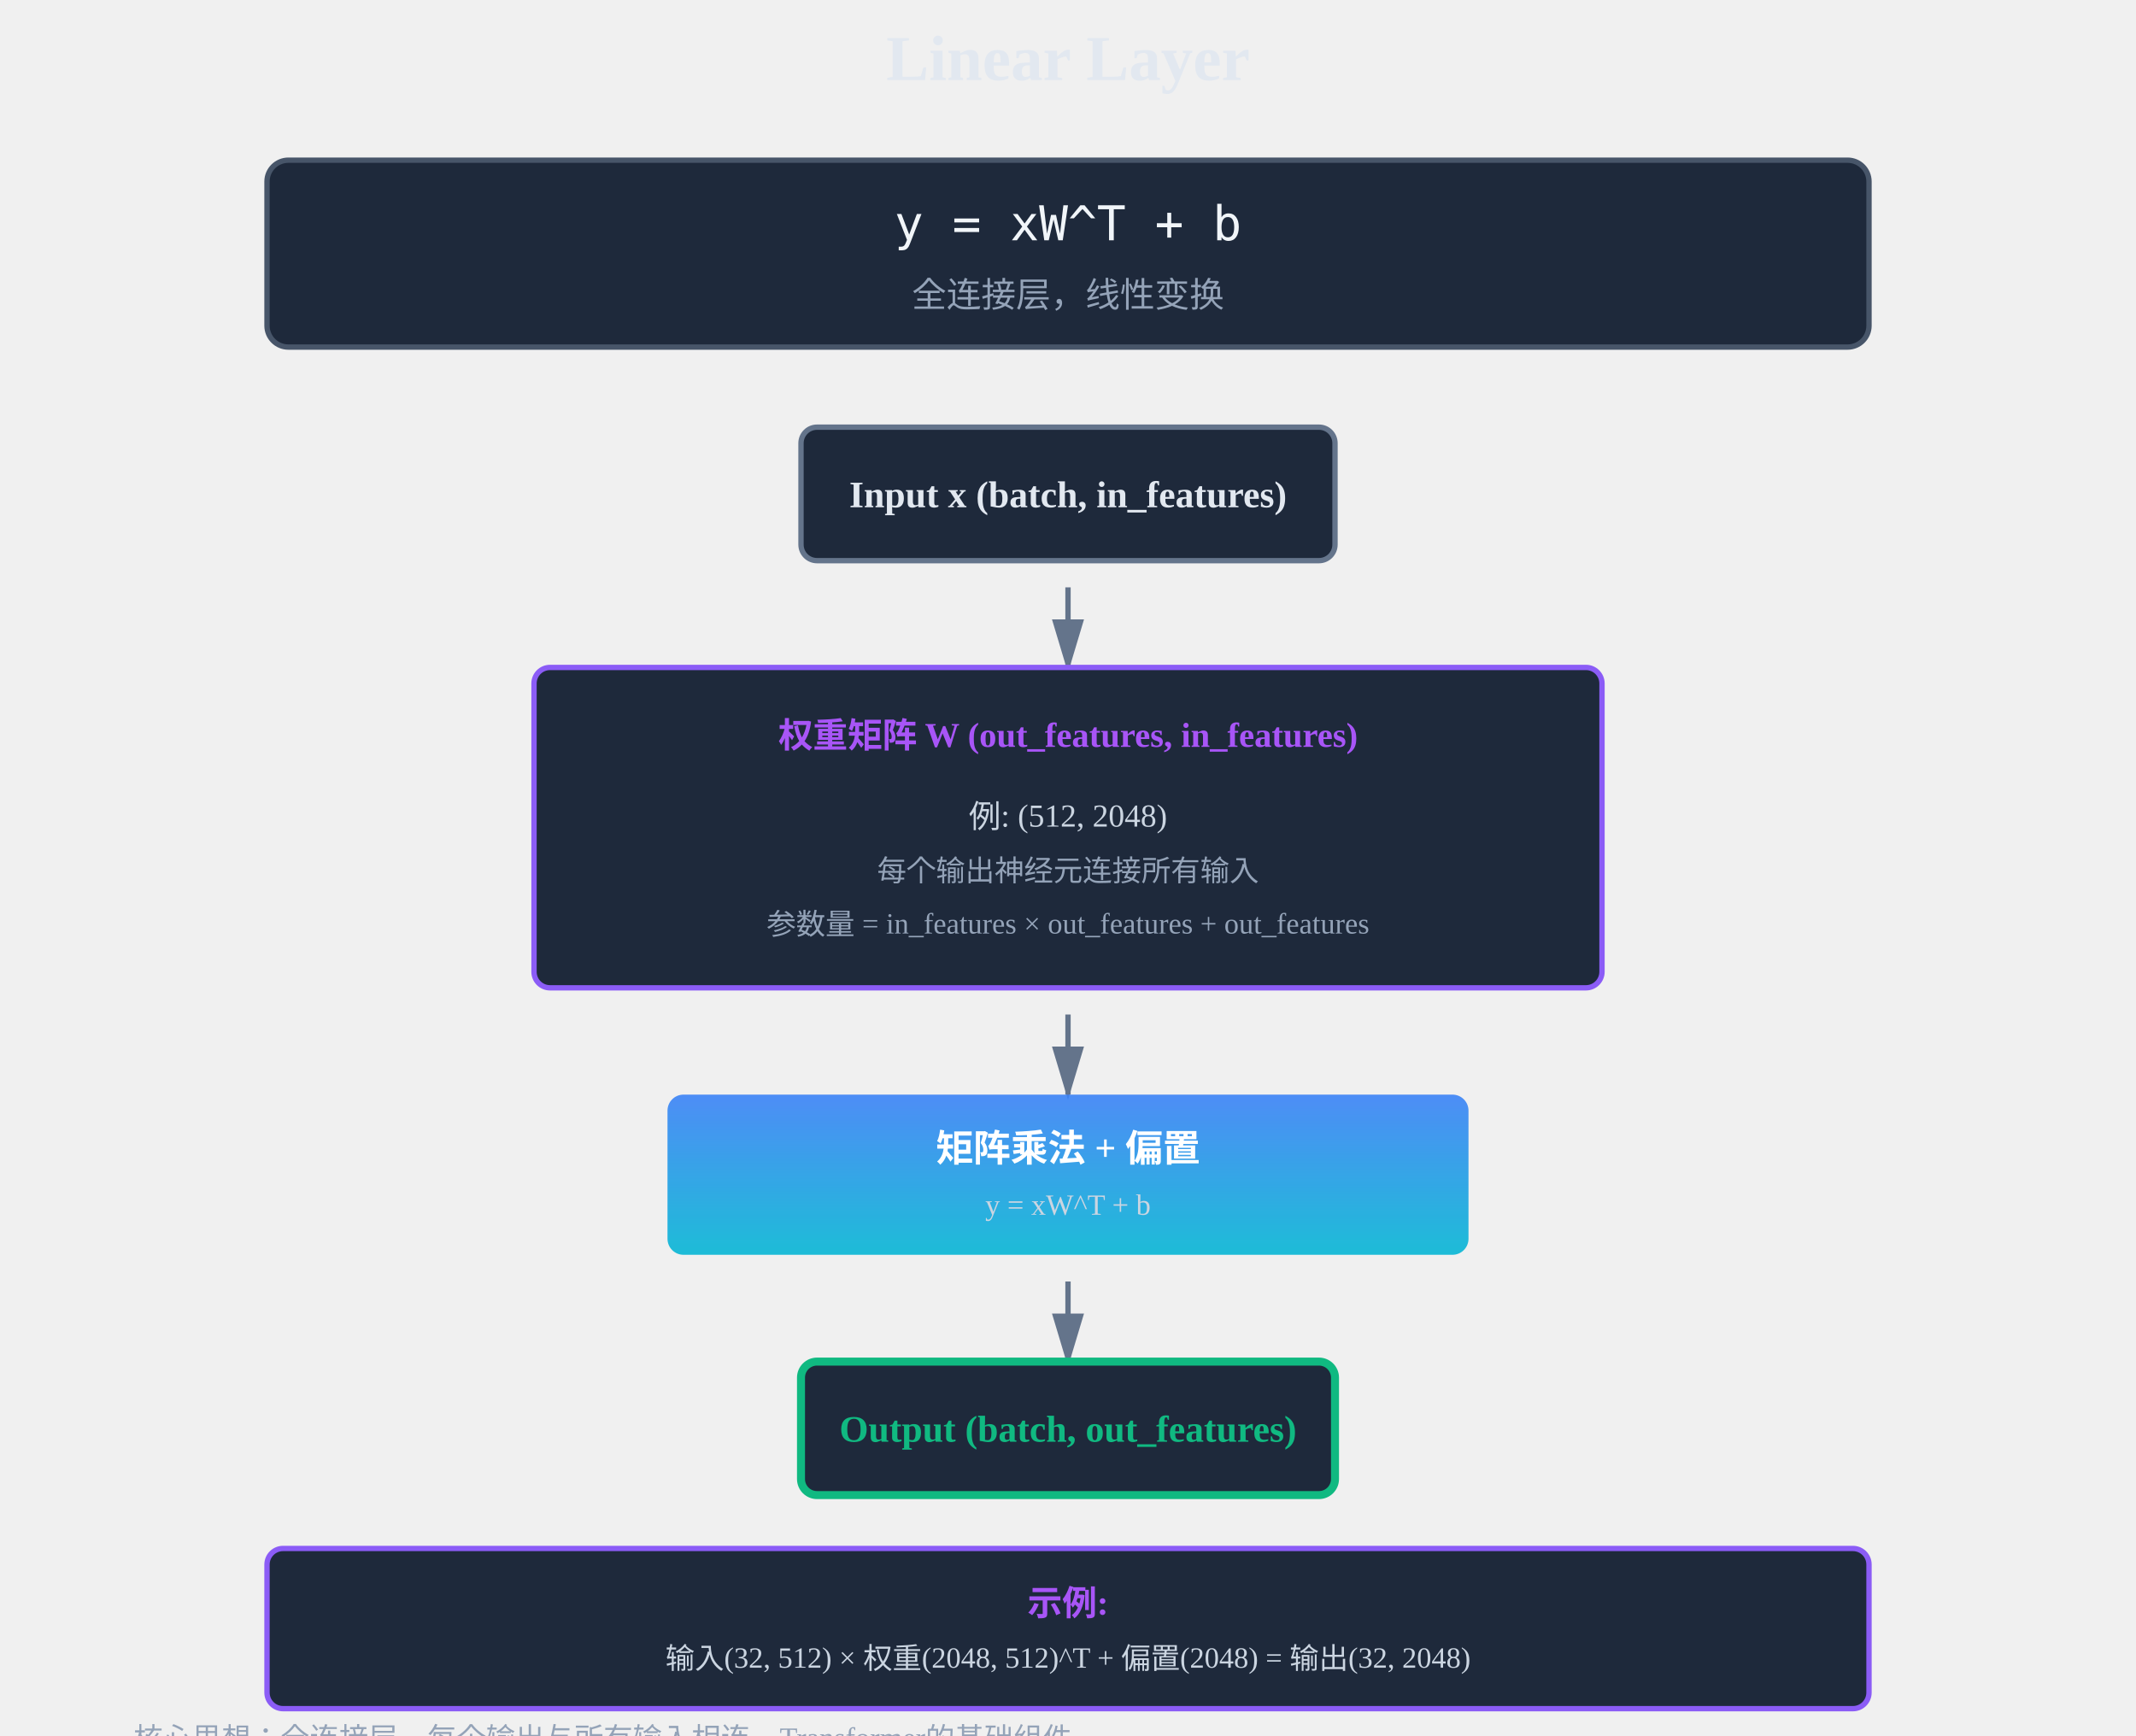
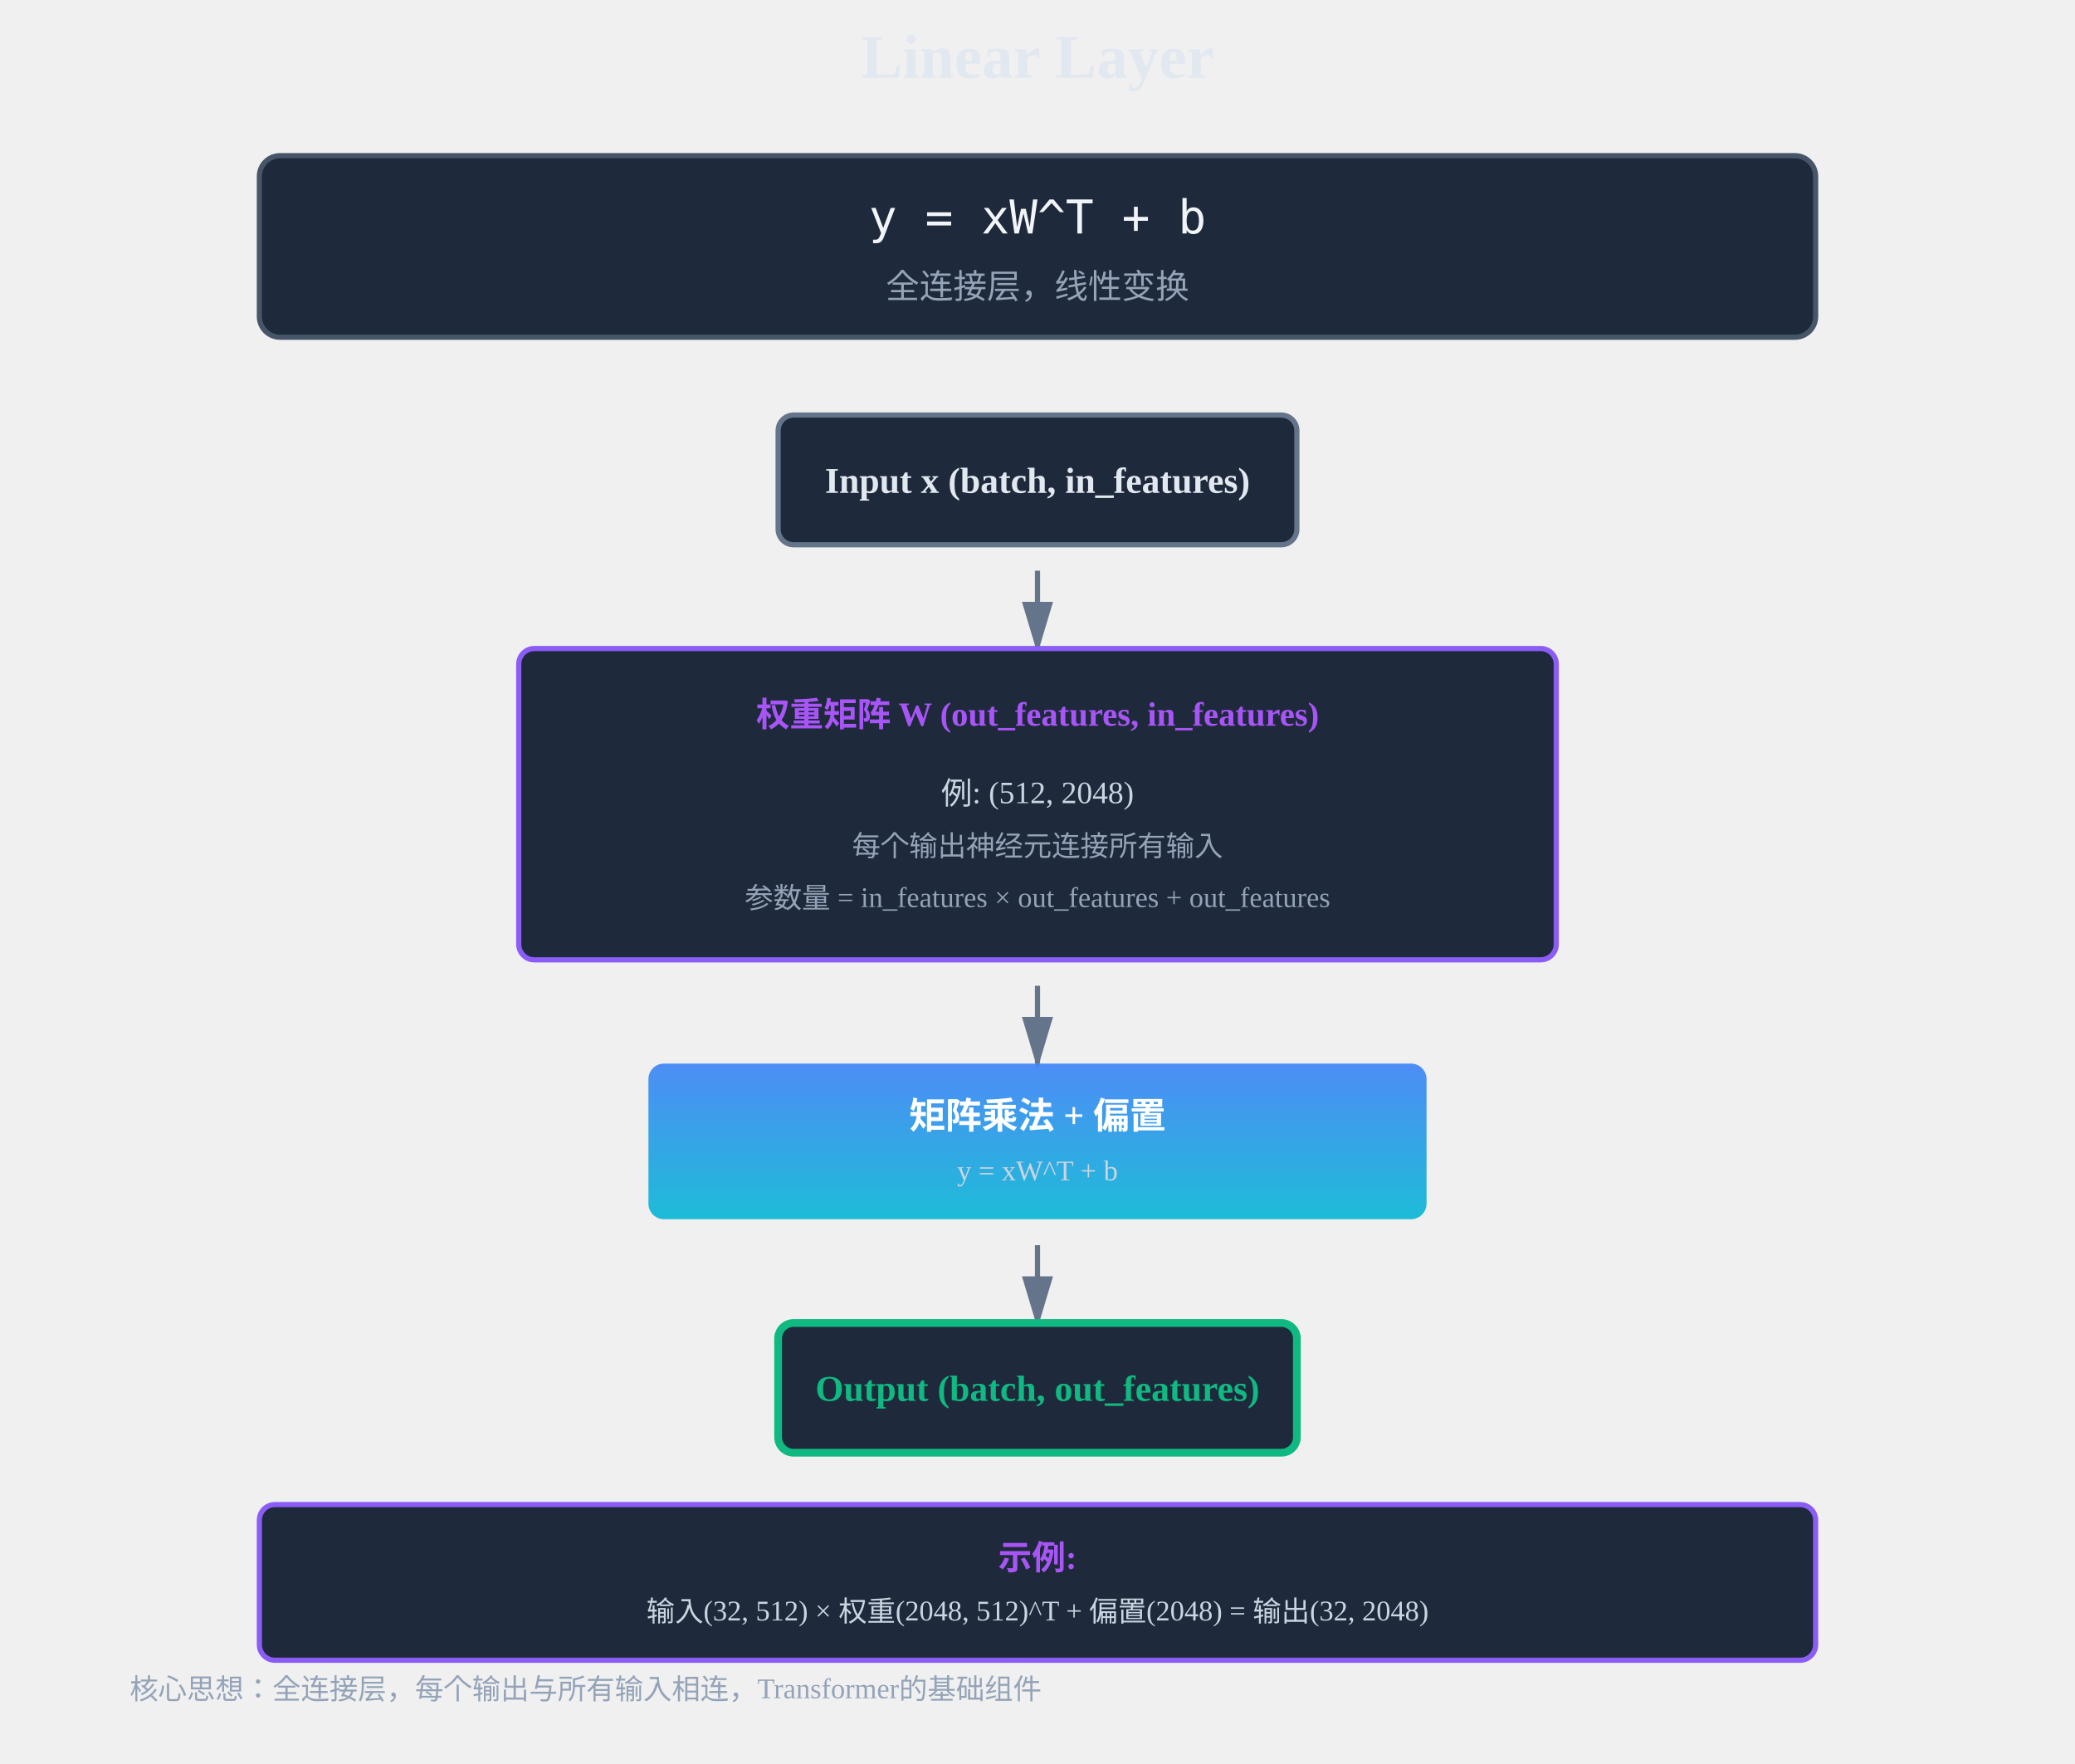
- <svg xmlns="http://www.w3.org/2000/svg" viewBox="0 0 800 650" class="w-full h-auto">
+ <svg xmlns="http://www.w3.org/2000/svg" viewBox="0 0 800 680" class="w-full h-auto">
  <defs>
    <linearGradient id="linearGrad" x1="0%" y1="0%" x2="0%" y2="100%">
      <stop offset="0%" style="stop-color:#3b82f6;stop-opacity:1" />
      <stop offset="100%" style="stop-color:#06b6d4;stop-opacity:1" />
    </linearGradient>
  </defs>
  <text x="400" y="30" text-anchor="middle" fill="#e2e8f0" font-size="24" font-weight="bold">Linear Layer</text>
  <g data-code-line="1,2,3">
    <rect x="100" y="60" width="600" height="70" rx="8" fill="#1e293b" stroke="#475569" stroke-width="2" />
    <text x="400" y="90" text-anchor="middle" fill="#f1f5f9" font-size="18" font-family="monospace">y = xW^T + b</text>
    <text x="400" y="115" text-anchor="middle" fill="#94a3b8" font-size="13">全连接层，线性变换</text>
  </g>
  <g data-code-line="4,5">
    <rect x="300" y="160" width="200" height="50" rx="6" fill="#1e293b" stroke="#64748b" stroke-width="2" />
    <text x="400" y="190" text-anchor="middle" fill="#e2e8f0" font-size="14" font-weight="bold">Input x (batch, in_features)</text>
  </g>
  <g data-code-line="6,7,8">
    <path d="M 400 220 L 400 250" stroke="#64748b" stroke-width="2" marker-end="url(#arrow)" />
    <rect x="200" y="250" width="400" height="120" rx="6" fill="#1e293b" stroke="#8b5cf6" stroke-width="2" />
    <text x="400" y="280" text-anchor="middle" fill="#a855f7" font-size="13" font-weight="bold">权重矩阵 W (out_features, in_features)</text>
    <text x="400" y="310" text-anchor="middle" fill="#cbd5e1" font-size="12">例: (512, 2048)</text>
    <text x="400" y="330" text-anchor="middle" fill="#94a3b8" font-size="11">每个输出神经元连接所有输入</text>
    <text x="400" y="350" text-anchor="middle" fill="#94a3b8" font-size="11">参数量 = in_features × out_features + out_features</text>
  </g>
  <g data-code-line="9,10">
    <path d="M 400 380 L 400 410" stroke="#64748b" stroke-width="2" marker-end="url(#arrow)" />
    <rect x="250" y="410" width="300" height="60" rx="6" fill="url(#linearGrad)" opacity="0.9" />
    <text x="400" y="435" text-anchor="middle" fill="#ffffff" font-size="14" font-weight="bold">矩阵乘法 + 偏置</text>
    <text x="400" y="455" text-anchor="middle" fill="#cbd5e1" font-size="11">y = xW^T + b</text>
  </g>
  <g data-code-line="11,12">
    <path d="M 400 480 L 400 510" stroke="#64748b" stroke-width="2" marker-end="url(#arrow)" />
    <rect x="300" y="510" width="200" height="50" rx="6" fill="#1e293b" stroke="#10b981" stroke-width="3" />
    <text x="400" y="540" text-anchor="middle" fill="#10b981" font-size="14" font-weight="bold">Output (batch, out_features)</text>
  </g>
  <g data-code-line="13,14">
    <rect x="100" y="580" width="600" height="60" rx="6" fill="#1e293b" stroke="#8b5cf6" stroke-width="2" />
    <text x="400" y="605" text-anchor="middle" fill="#a855f7" font-size="13" font-weight="bold">示例:</text>
    <text x="400" y="625" text-anchor="middle" fill="#cbd5e1" font-size="11">输入(32, 512) × 权重(2048, 512)^T + 偏置(2048) = 输出(32, 2048)</text>
  </g>
  <g transform="translate(50, 655)">
    <text x="0" y="0" fill="#94a3b8" font-size="11">核心思想：全连接层，每个输出与所有输入相连，Transformer的基础组件</text>
  </g>
  <defs>
    <marker id="arrow" markerWidth="10" markerHeight="10" refX="9" refY="3" orient="auto">
      <polygon points="0 0, 10 3, 0 6" fill="#64748b" />
    </marker>
  </defs>
</svg>
